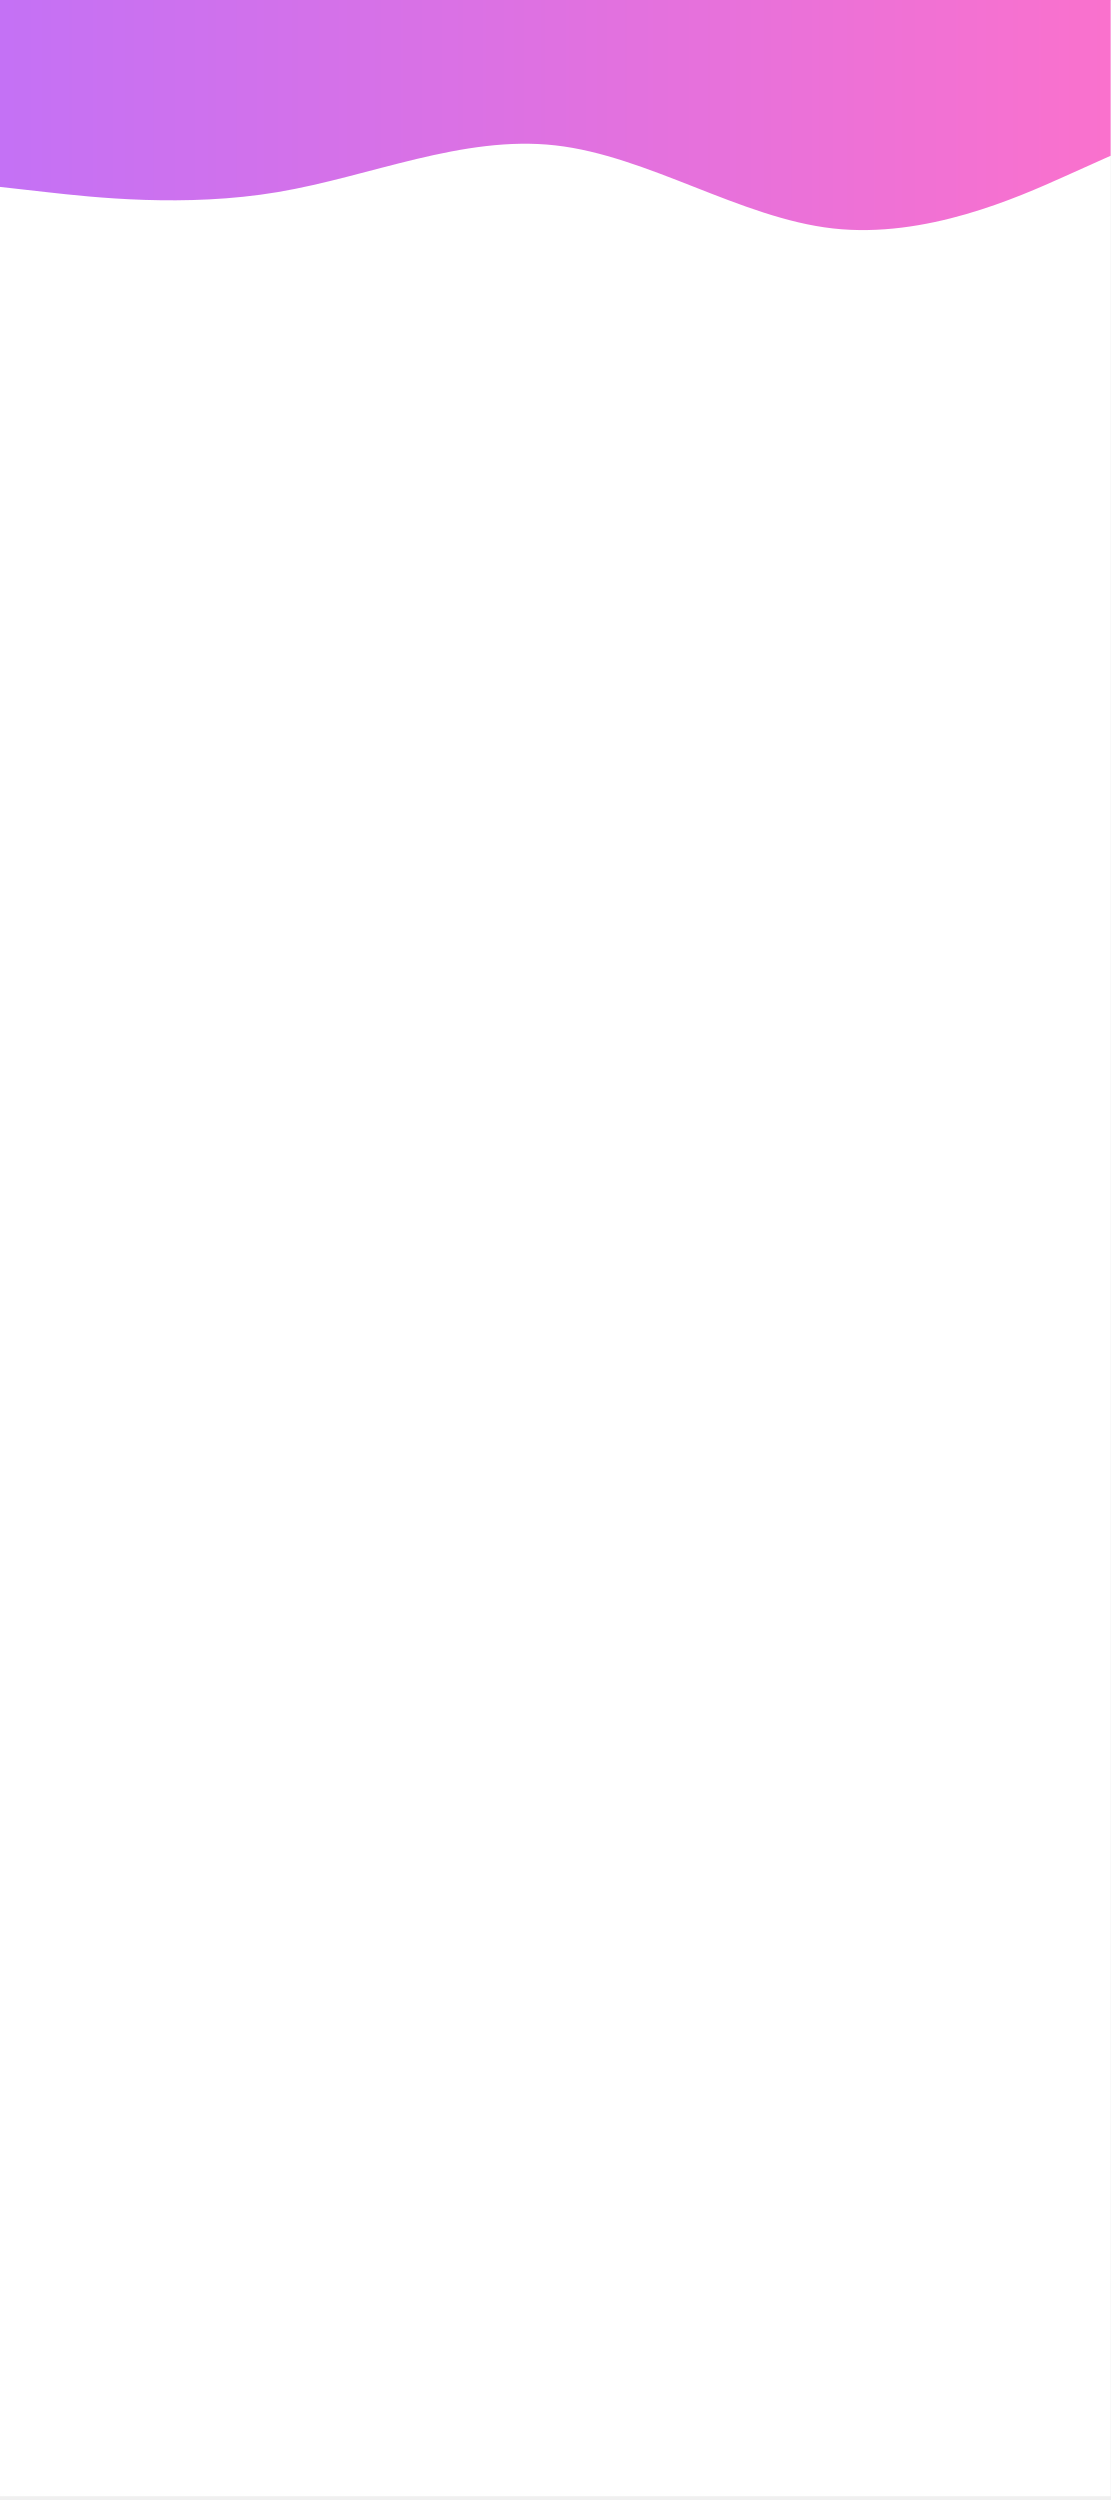
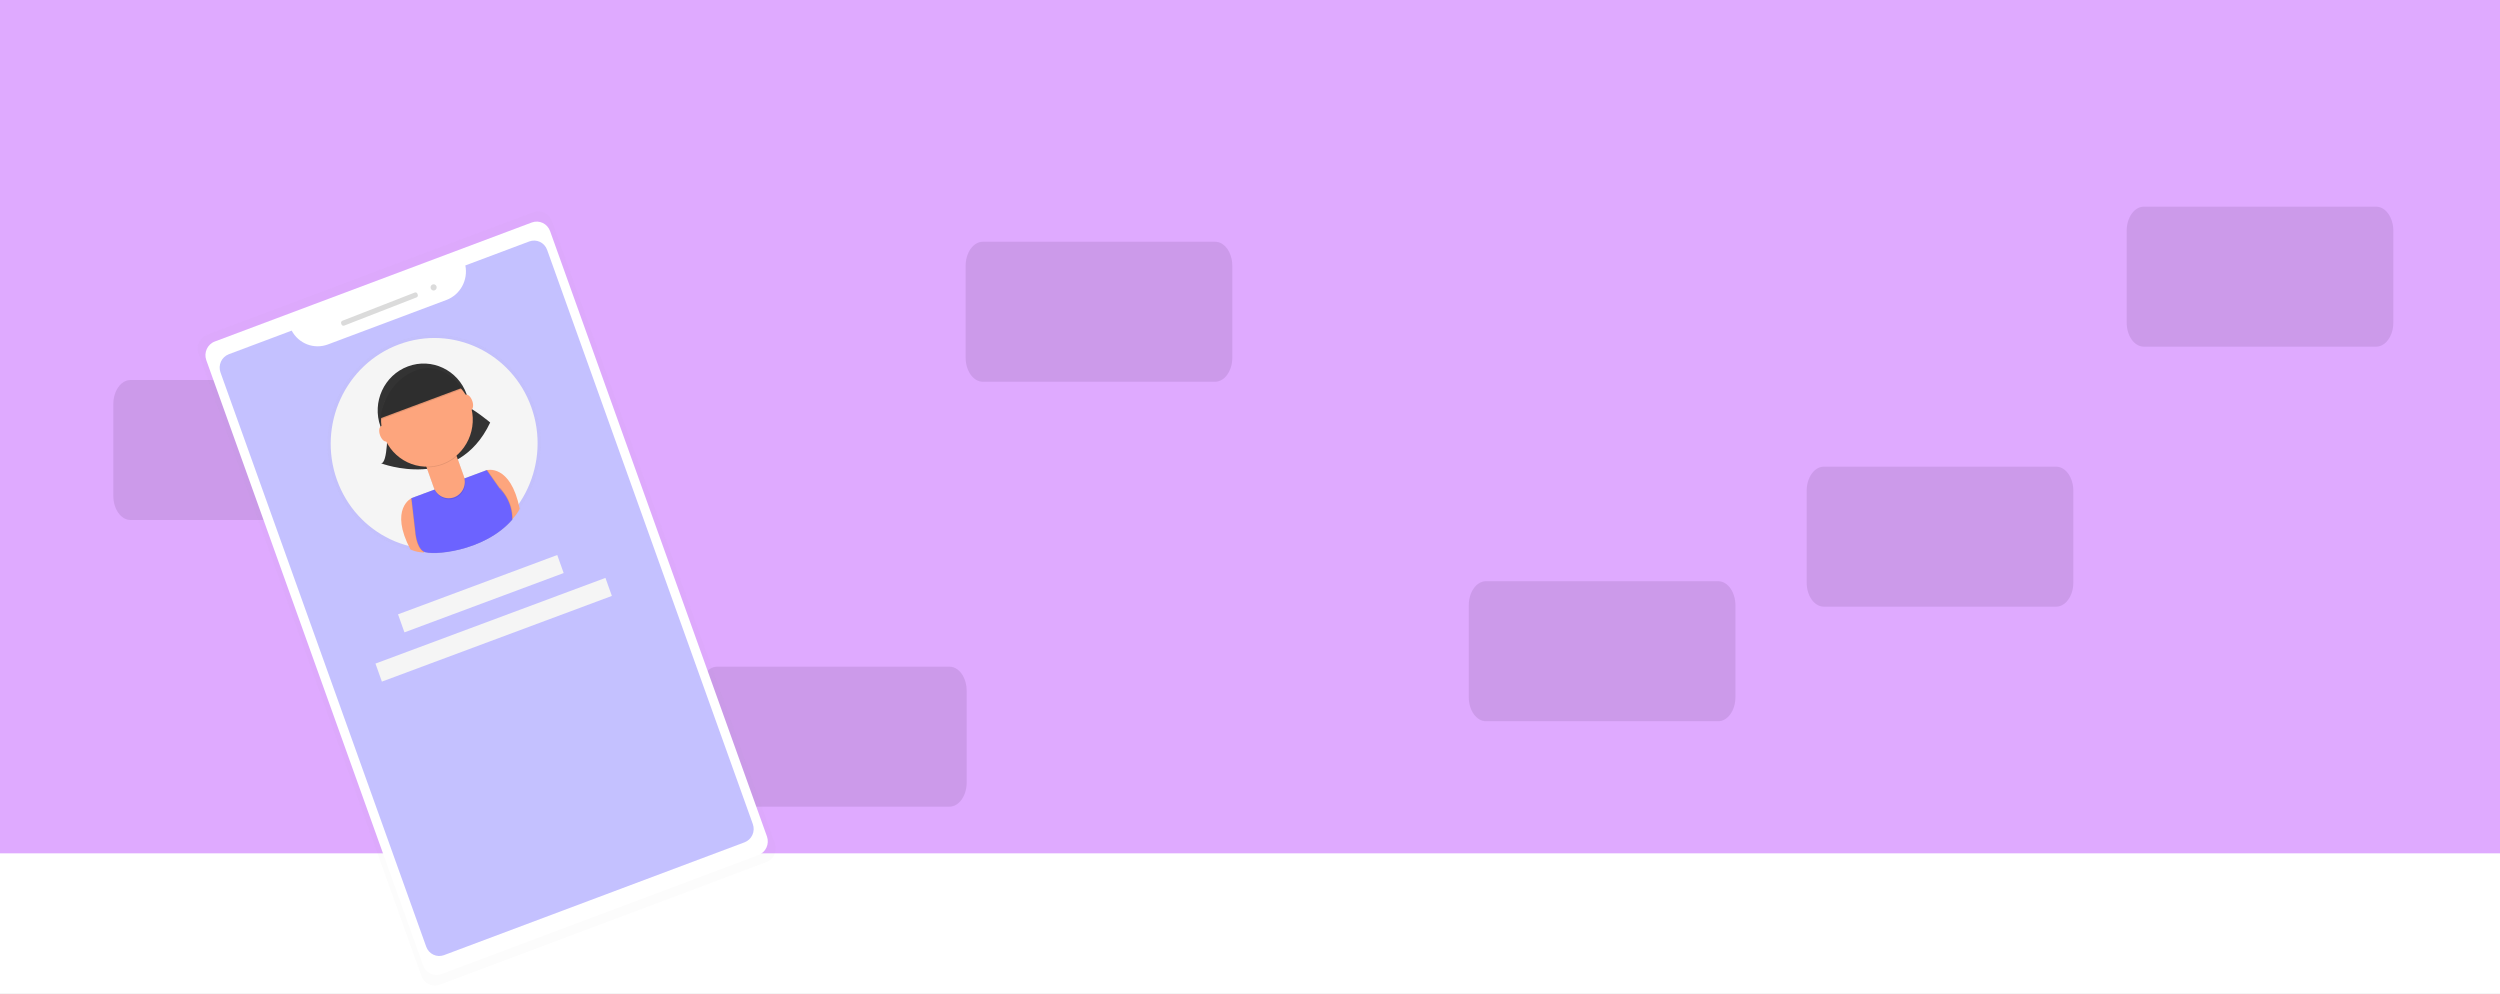
- <svg xmlns="http://www.w3.org/2000/svg" width="251" height="565" viewBox="0 0 251 565" fill="none">
-   <rect y="0.141" width="251" height="564" fill="white" />
-   <path fill-rule="evenodd" clip-rule="evenodd" d="M0 42.242L10.458 43.416C20.917 44.589 41.833 46.936 62.75 43.416C83.667 39.896 104.583 30.508 125.5 32.855C146.417 35.202 167.333 49.283 188.25 51.63C209.167 53.976 230.083 44.589 240.542 39.896L251 35.202V0H240.542C230.083 0 209.167 0 188.25 0C167.333 0 146.417 0 125.5 0C104.583 0 83.667 0 62.75 0C41.833 0 20.917 0 10.458 0H0V42.242Z" fill="url(#paint0_linear)" />
+ <svg xmlns="http://www.w3.org/2000/svg" width="375" height="149" viewBox="0 0 375 149" fill="none">
+   <rect width="375" height="149" fill="white" />
+   <rect width="375" height="128" fill="#DFAAFF" />
+   <path opacity="0.1" d="M54.415 57H19.585C18.157 57 17 58.62 17 60.619V74.381C17 76.38 18.157 78 19.585 78H54.415C55.843 78 57 76.38 57 74.381V60.619C57 58.62 55.843 57 54.415 57Z" fill="#1E0728" />
+   <path opacity="0.1" d="M257.729 87.183H222.899C221.471 87.183 220.314 88.804 220.314 90.802V104.565C220.314 106.563 221.471 108.184 222.899 108.184H257.729C259.157 108.184 260.314 106.563 260.314 104.565V90.802C260.314 88.804 259.157 87.183 257.729 87.183Z" fill="#1E0728" />
+   <path opacity="0.1" d="M142.415 100H107.585C106.157 100 105 101.62 105 103.619V117.381C105 119.38 106.157 121 107.585 121H142.415C143.843 121 145 119.38 145 117.381V103.619C145 101.62 143.843 100 142.415 100Z" fill="#1E0728" />
+   <path opacity="0.1" d="M356.415 31H321.585C320.157 31 319 32.62 319 34.619V48.381C319 50.38 320.157 52 321.585 52H356.415C357.843 52 359 50.38 359 48.381V34.619C359 32.62 357.843 31 356.415 31Z" fill="#1E0728" />
+   <path opacity="0.1" d="M308.415 70H273.585C272.157 70 271 71.62 271 73.619V87.381C271 89.38 272.157 91 273.585 91H308.415C309.843 91 311 89.38 311 87.381V73.619C311 71.62 309.843 70 308.415 70Z" fill="#1E0728" />
+   <path opacity="0.1" d="M182.261 36.262H147.431C146.003 36.262 144.846 37.883 144.846 39.881V53.643C144.846 55.642 146.003 57.262 147.431 57.262H182.261C183.689 57.262 184.846 55.642 184.846 53.643V39.881C184.846 37.883 183.689 36.262 182.261 36.262Z" fill="#1E0728" />
+   <g opacity="0.5">
+     <path opacity="0.5" d="M80.027 31.835L31.053 50.221C30.788 50.32 30.546 50.471 30.338 50.666C30.131 50.861 29.963 51.095 29.845 51.356C29.726 51.616 29.659 51.898 29.647 52.185C29.635 52.472 29.678 52.758 29.775 53.027L63.218 146.407C63.315 146.677 63.464 146.924 63.654 147.135C63.846 147.347 64.076 147.517 64.332 147.637C64.588 147.757 64.864 147.824 65.146 147.835C65.428 147.845 65.709 147.799 65.973 147.698L114.947 129.313C115.212 129.214 115.454 129.062 115.661 128.868C115.869 128.673 116.036 128.439 116.155 128.178C116.274 127.918 116.341 127.636 116.353 127.349C116.365 127.062 116.322 126.776 116.225 126.507L82.774 33.128C82.578 32.585 82.179 32.143 81.664 31.901C81.149 31.659 80.56 31.635 80.027 31.835V31.835Z" fill="url(#paint0_linear)" />
+   </g>
+   <path d="M79.77 33.374L32.221 51.226C31.111 51.642 30.54 52.897 30.945 54.028L63.472 144.82C63.877 145.951 65.105 146.53 66.215 146.114L113.764 128.262C114.874 127.846 115.445 126.591 115.04 125.46L82.513 34.668C82.108 33.537 80.88 32.958 79.77 33.374Z" fill="white" />
+   <path opacity="0.4" d="M69.802 39.817C70.013 40.879 69.845 41.984 69.328 42.932C68.811 43.881 67.978 44.61 66.981 44.988L49.167 51.673C48.168 52.044 47.074 52.037 46.081 51.656C45.088 51.275 44.263 50.543 43.753 49.594L34.319 53.136C34.062 53.233 33.826 53.38 33.624 53.57C33.422 53.759 33.259 53.987 33.144 54.241C33.028 54.495 32.963 54.769 32.951 55.048C32.939 55.328 32.982 55.606 33.075 55.868L63.933 142.007C64.027 142.269 64.171 142.51 64.356 142.715C64.542 142.921 64.765 143.087 65.014 143.204C65.262 143.321 65.531 143.387 65.805 143.398C66.079 143.409 66.353 143.365 66.61 143.267L111.681 126.348C111.938 126.251 112.175 126.104 112.376 125.915C112.578 125.725 112.742 125.497 112.857 125.243C112.973 124.989 113.038 124.715 113.05 124.436C113.061 124.157 113.019 123.878 112.925 123.616L82.068 37.478C81.974 37.215 81.83 36.975 81.645 36.769C81.46 36.564 81.237 36.398 80.988 36.281C80.74 36.164 80.471 36.097 80.198 36.086C79.924 36.075 79.651 36.119 79.394 36.216L69.802 39.817Z" fill="#6C63FF" />
+   <g opacity="0.5">
+     <path opacity="0.5" d="M80.158 60.929C79.217 58.283 77.62 55.932 75.522 54.106C73.424 52.279 70.897 51.039 68.188 50.507C65.478 49.974 62.677 50.167 60.058 51.066C57.438 51.966 55.09 53.541 53.242 55.639C51.393 57.737 50.107 60.286 49.508 63.038C48.91 65.79 49.019 68.652 49.826 71.344C50.633 74.037 52.109 76.468 54.112 78.403C56.115 80.337 58.576 81.707 61.255 82.381L61.288 82.445C61.95 82.742 62.663 82.902 63.387 82.916L63.382 82.841C64.304 83.195 67.62 83.076 71.025 81.797L71.098 81.77C73.257 80.966 75.46 79.706 77.115 77.802C77.115 77.802 77.119 77.755 77.12 77.67C77.553 77.225 77.913 76.712 78.186 76.151C78.173 76.09 78.16 76.029 78.147 75.968C79.652 73.812 80.621 71.316 80.971 68.697C81.321 66.077 81.042 63.411 80.158 60.929V60.929Z" fill="url(#paint1_linear)" />
+   </g>
+   <path d="M70.408 81.402C78.464 78.401 82.627 69.311 79.708 61.099C76.788 52.886 67.891 48.662 59.835 51.664C51.78 54.665 47.616 63.756 50.536 71.968C53.456 80.18 62.353 84.404 70.408 81.402Z" fill="#F5F5F5" />
+   <path d="M62.209 43.881L51.357 48.113C51.195 48.176 51.114 48.361 51.175 48.526L51.224 48.658C51.285 48.823 51.467 48.906 51.629 48.842L62.48 44.61C62.642 44.547 62.723 44.362 62.662 44.197L62.613 44.065C62.551 43.9 62.37 43.818 62.209 43.881Z" fill="#DBDBDB" />
+   <path d="M65.205 43.547C65.442 43.455 65.561 43.184 65.472 42.942C65.382 42.7 65.116 42.579 64.879 42.672C64.642 42.764 64.522 43.035 64.612 43.277C64.702 43.519 64.968 43.64 65.205 43.547Z" fill="#DBDBDB" />
+   <path d="M83.587 83.251L59.705 92.149L60.666 94.854L84.549 85.956L83.587 83.251Z" fill="#F5F5F5" />
+   <path d="M90.817 86.683L56.321 99.537L57.283 102.242L91.779 89.389L90.817 86.683Z" fill="#F5F5F5" />
+   <path d="M61.723 74.723C61.723 74.723 58.351 76.308 61.565 82.42C62.207 82.709 62.898 82.864 63.6 82.877L63.157 75.404L61.723 74.723Z" fill="#FDA57D" />
+   <path d="M73.001 70.521C73.001 70.521 76.578 69.516 77.955 76.313C77.644 76.957 77.212 77.531 76.682 78.003L72.329 71.986L73.001 70.521Z" fill="#FDA57D" />
+   <path d="M58.113 64.09C58.113 64.09 58.203 69.612 57.137 69.488C57.137 69.488 68.56 73.912 73.527 63.381C73.527 63.381 71.302 61.432 68.639 60.168L58.113 64.09Z" fill="#333333" />
+   <path d="M65.874 68.142C69.445 66.811 71.291 62.782 69.996 59.141C68.702 55.501 64.758 53.628 61.187 54.959C57.616 56.289 55.77 60.319 57.065 63.96C58.359 67.6 62.303 69.473 65.874 68.142Z" fill="#333333" />
+   <path opacity="0.1" d="M72.934 70.546L61.657 74.748L62.239 79.739C62.239 79.739 62.379 82.099 63.477 82.75C64.575 83.401 72.52 82.852 76.762 77.97C76.785 76.572 76.359 75.206 75.547 74.082C74.183 72.16 75.346 73.987 75.346 73.987L72.934 70.546Z" fill="black" />
+   <path opacity="0.1" d="M73.085 70.49L61.807 74.692L62.389 79.683C62.389 79.683 62.529 82.043 63.627 82.694C64.725 83.345 72.67 82.796 76.913 77.913C76.936 76.516 76.509 75.15 75.698 74.026C74.333 72.104 75.497 73.931 75.497 73.931L73.085 70.49Z" fill="black" />
+   <path d="M73.001 70.521L61.723 74.723L62.305 79.714C62.305 79.714 62.445 82.074 63.543 82.725C64.641 83.376 72.586 82.827 76.829 77.945C76.852 76.547 76.425 75.182 75.614 74.058C74.249 72.136 75.413 73.962 75.413 73.962L73.001 70.521Z" fill="#6C63FF" />
+   <path opacity="0.1" d="M63.819 69.623L68.331 67.942L69.637 71.616C69.854 72.226 69.824 72.899 69.554 73.488C69.285 74.077 68.797 74.533 68.199 74.756V74.756C67.601 74.979 66.941 74.95 66.365 74.677C65.788 74.403 65.343 73.907 65.126 73.297L63.819 69.623Z" fill="black" />
+   <path d="M63.758 69.451L68.27 67.77L69.578 71.449C69.794 72.059 69.765 72.733 69.495 73.321C69.225 73.91 68.738 74.366 68.14 74.589V74.589C67.541 74.812 66.882 74.784 66.305 74.51C65.729 74.236 65.283 73.74 65.067 73.13L63.758 69.451Z" fill="#FDA57D" />
+   <path opacity="0.1" d="M64.009 70.11C65.66 70.122 67.262 69.53 68.525 68.441L68.324 67.876L63.813 69.557L64.009 70.11Z" fill="black" />
+   <path d="M66.383 69.573C69.954 68.242 71.799 64.212 70.505 60.572C69.211 56.932 65.267 55.059 61.696 56.39C58.125 57.72 56.279 61.75 57.573 65.39C58.868 69.031 62.812 70.903 66.383 69.573Z" fill="#FDA57D" />
+   <path d="M56.966 62.781L69.296 58.187C69.296 58.187 66.439 53.504 61.893 55.564C57.346 57.624 56.966 62.781 56.966 62.781Z" fill="#333333" />
+   <path d="M58.015 66.21C58.347 66.086 58.433 65.471 58.208 64.836C57.982 64.201 57.53 63.786 57.197 63.91C56.865 64.034 56.779 64.649 57.005 65.284C57.23 65.919 57.683 66.333 58.015 66.21Z" fill="#FDA57D" />
+   <path d="M70.646 61.503C70.978 61.38 71.064 60.764 70.839 60.13C70.613 59.495 70.161 59.08 69.828 59.204C69.496 59.328 69.41 59.943 69.636 60.578C69.861 61.213 70.314 61.627 70.646 61.503Z" fill="#FDA57D" />
+   <path opacity="0.1" d="M57.027 62.953L69.357 58.358C69.357 58.358 66.5 53.675 61.954 55.735C57.407 57.795 57.027 62.953 57.027 62.953Z" fill="black" />
  <defs>
-     <linearGradient id="paint0_linear" x1="0" y1="26" x2="251" y2="26" gradientUnits="userSpaceOnUse">
-       <stop stop-color="#C471F5" />
-       <stop offset="1" stop-color="#FA71CD" />
+     <linearGradient id="paint0_linear" x1="54601.6" y1="73912.2" x2="74367" y2="11478.2" gradientUnits="userSpaceOnUse">
+       <stop stop-color="#808080" stop-opacity="0.25" />
+       <stop offset="0.54" stop-color="#808080" stop-opacity="0.12" />
+       <stop offset="1" stop-color="#808080" stop-opacity="0.1" />
+     </linearGradient>
+     <linearGradient id="paint1_linear" x1="23172.4" y1="7487.65" x2="20841" y2="1230.78" gradientUnits="userSpaceOnUse">
+       <stop stop-color="#808080" stop-opacity="0.25" />
+       <stop offset="0.54" stop-color="#808080" stop-opacity="0.12" />
+       <stop offset="1" stop-color="#808080" stop-opacity="0.1" />
    </linearGradient>
  </defs>
</svg>
